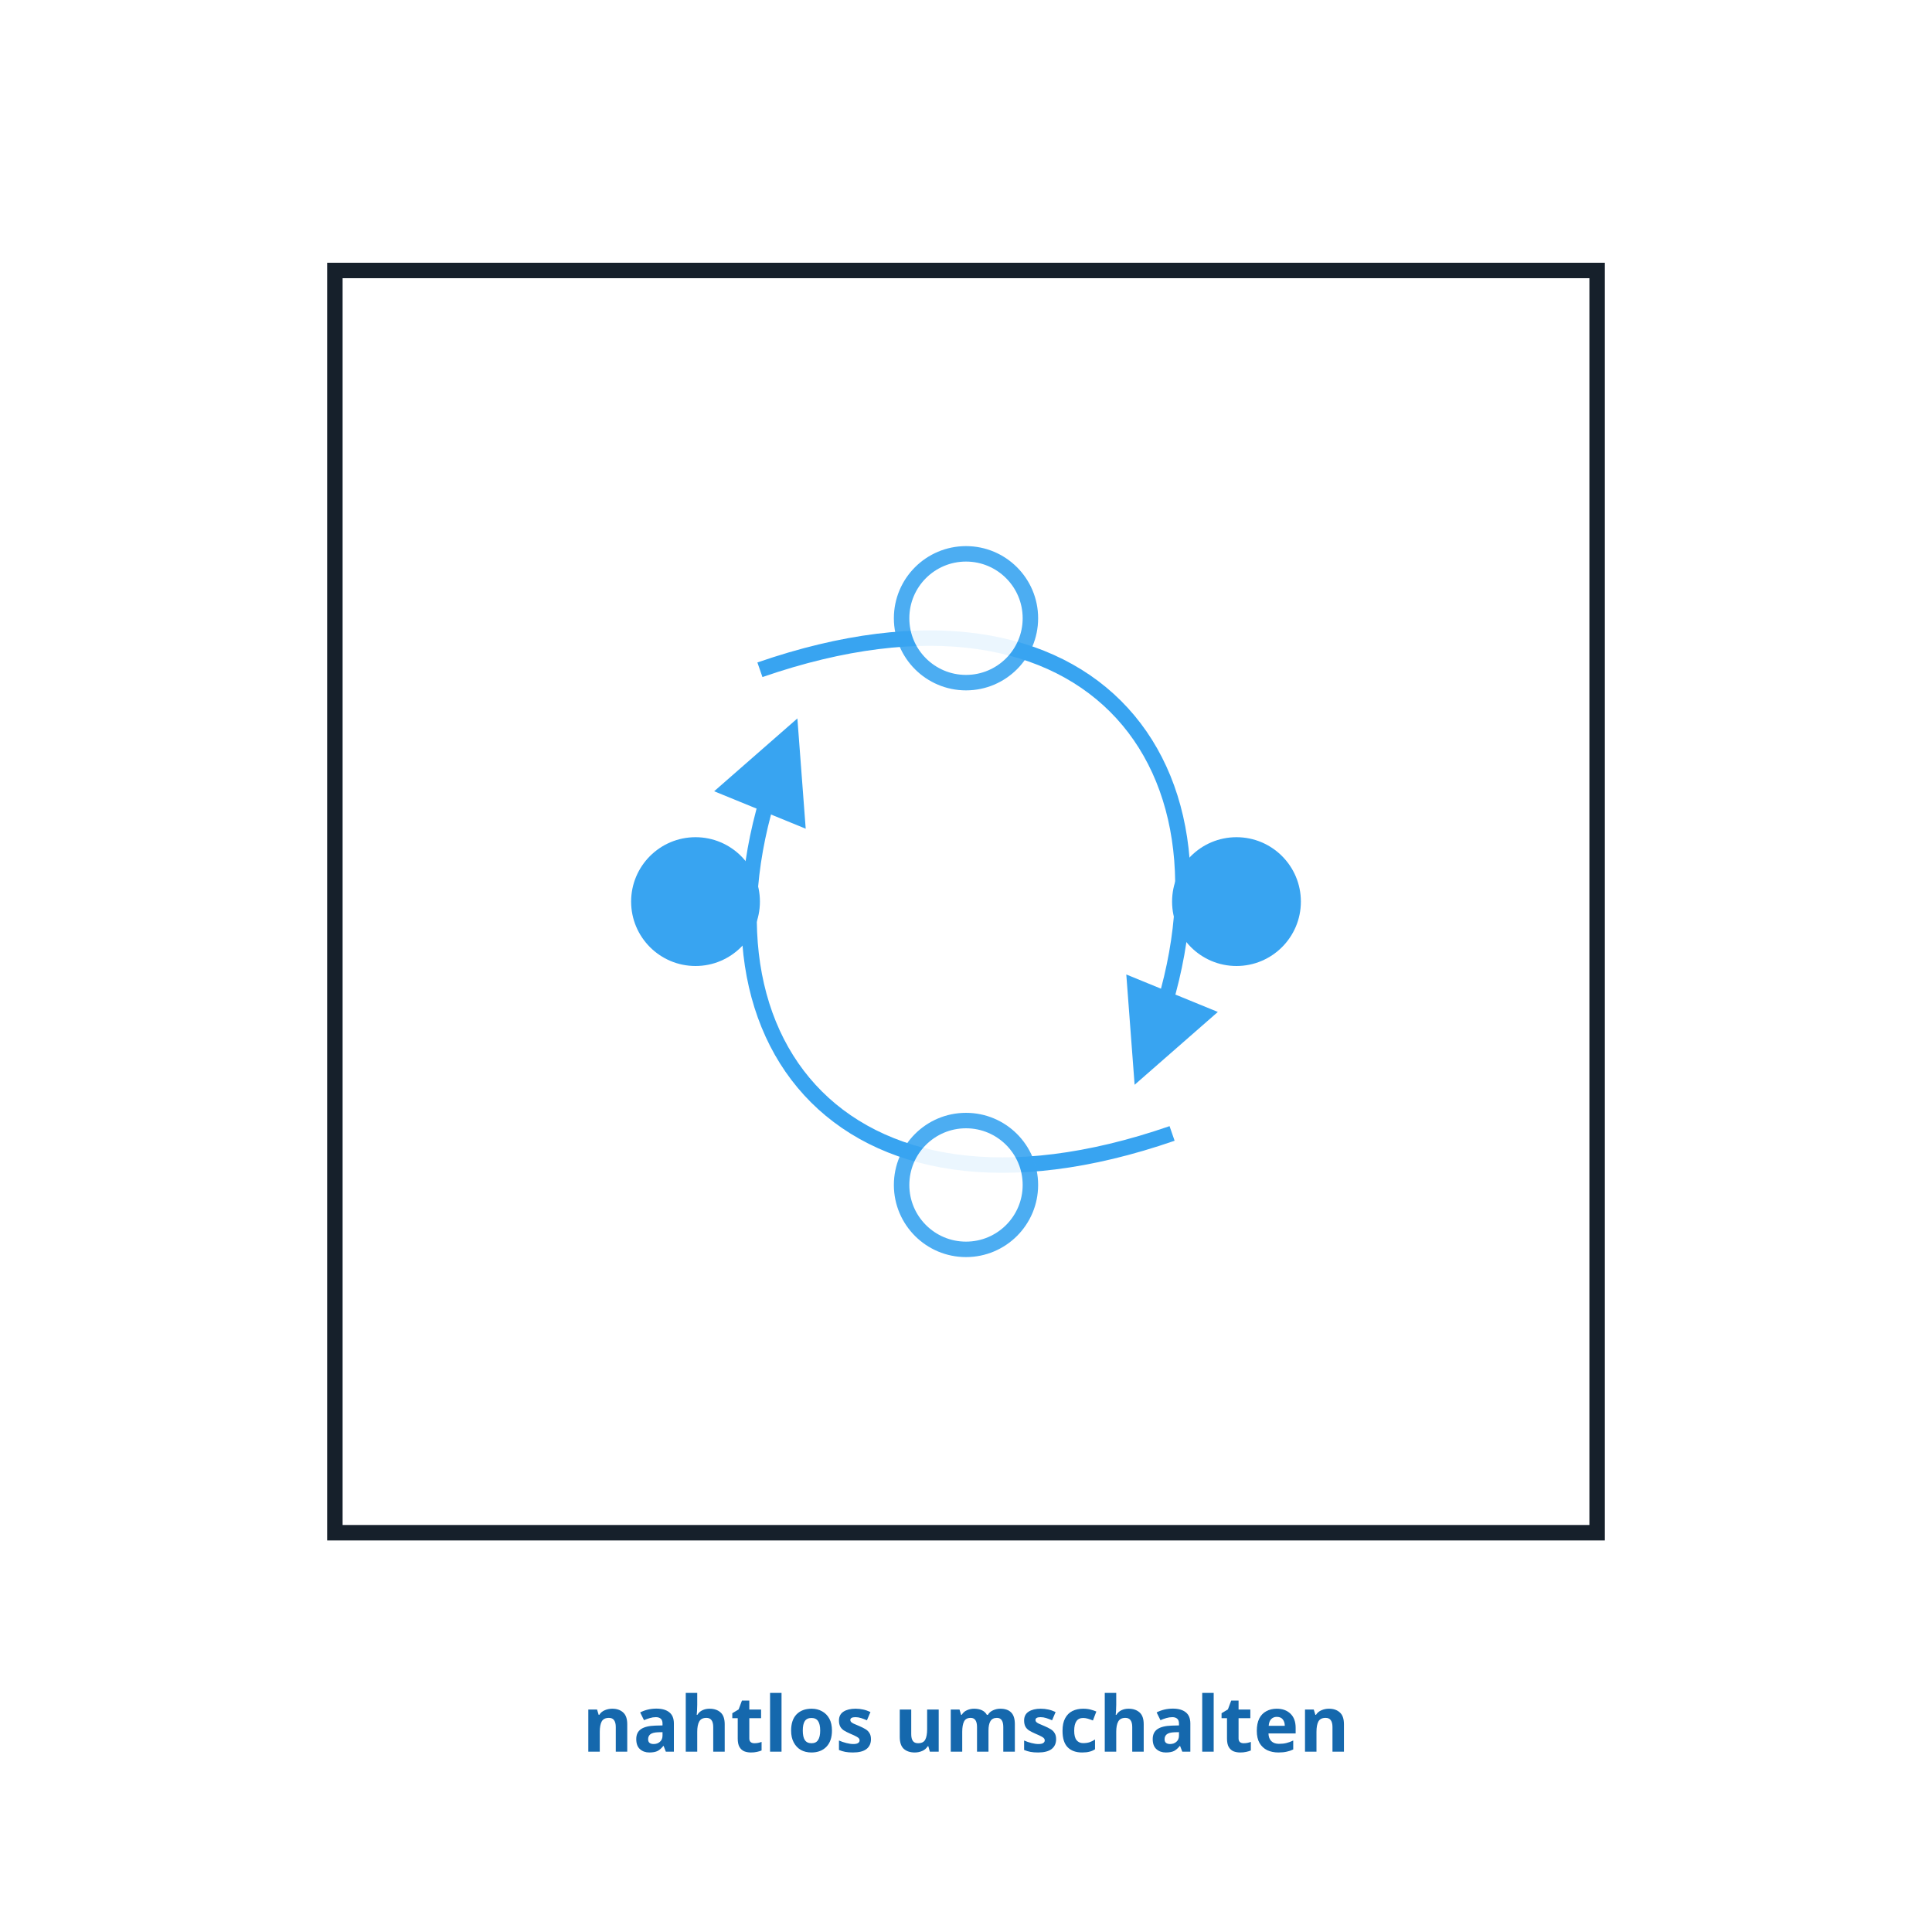
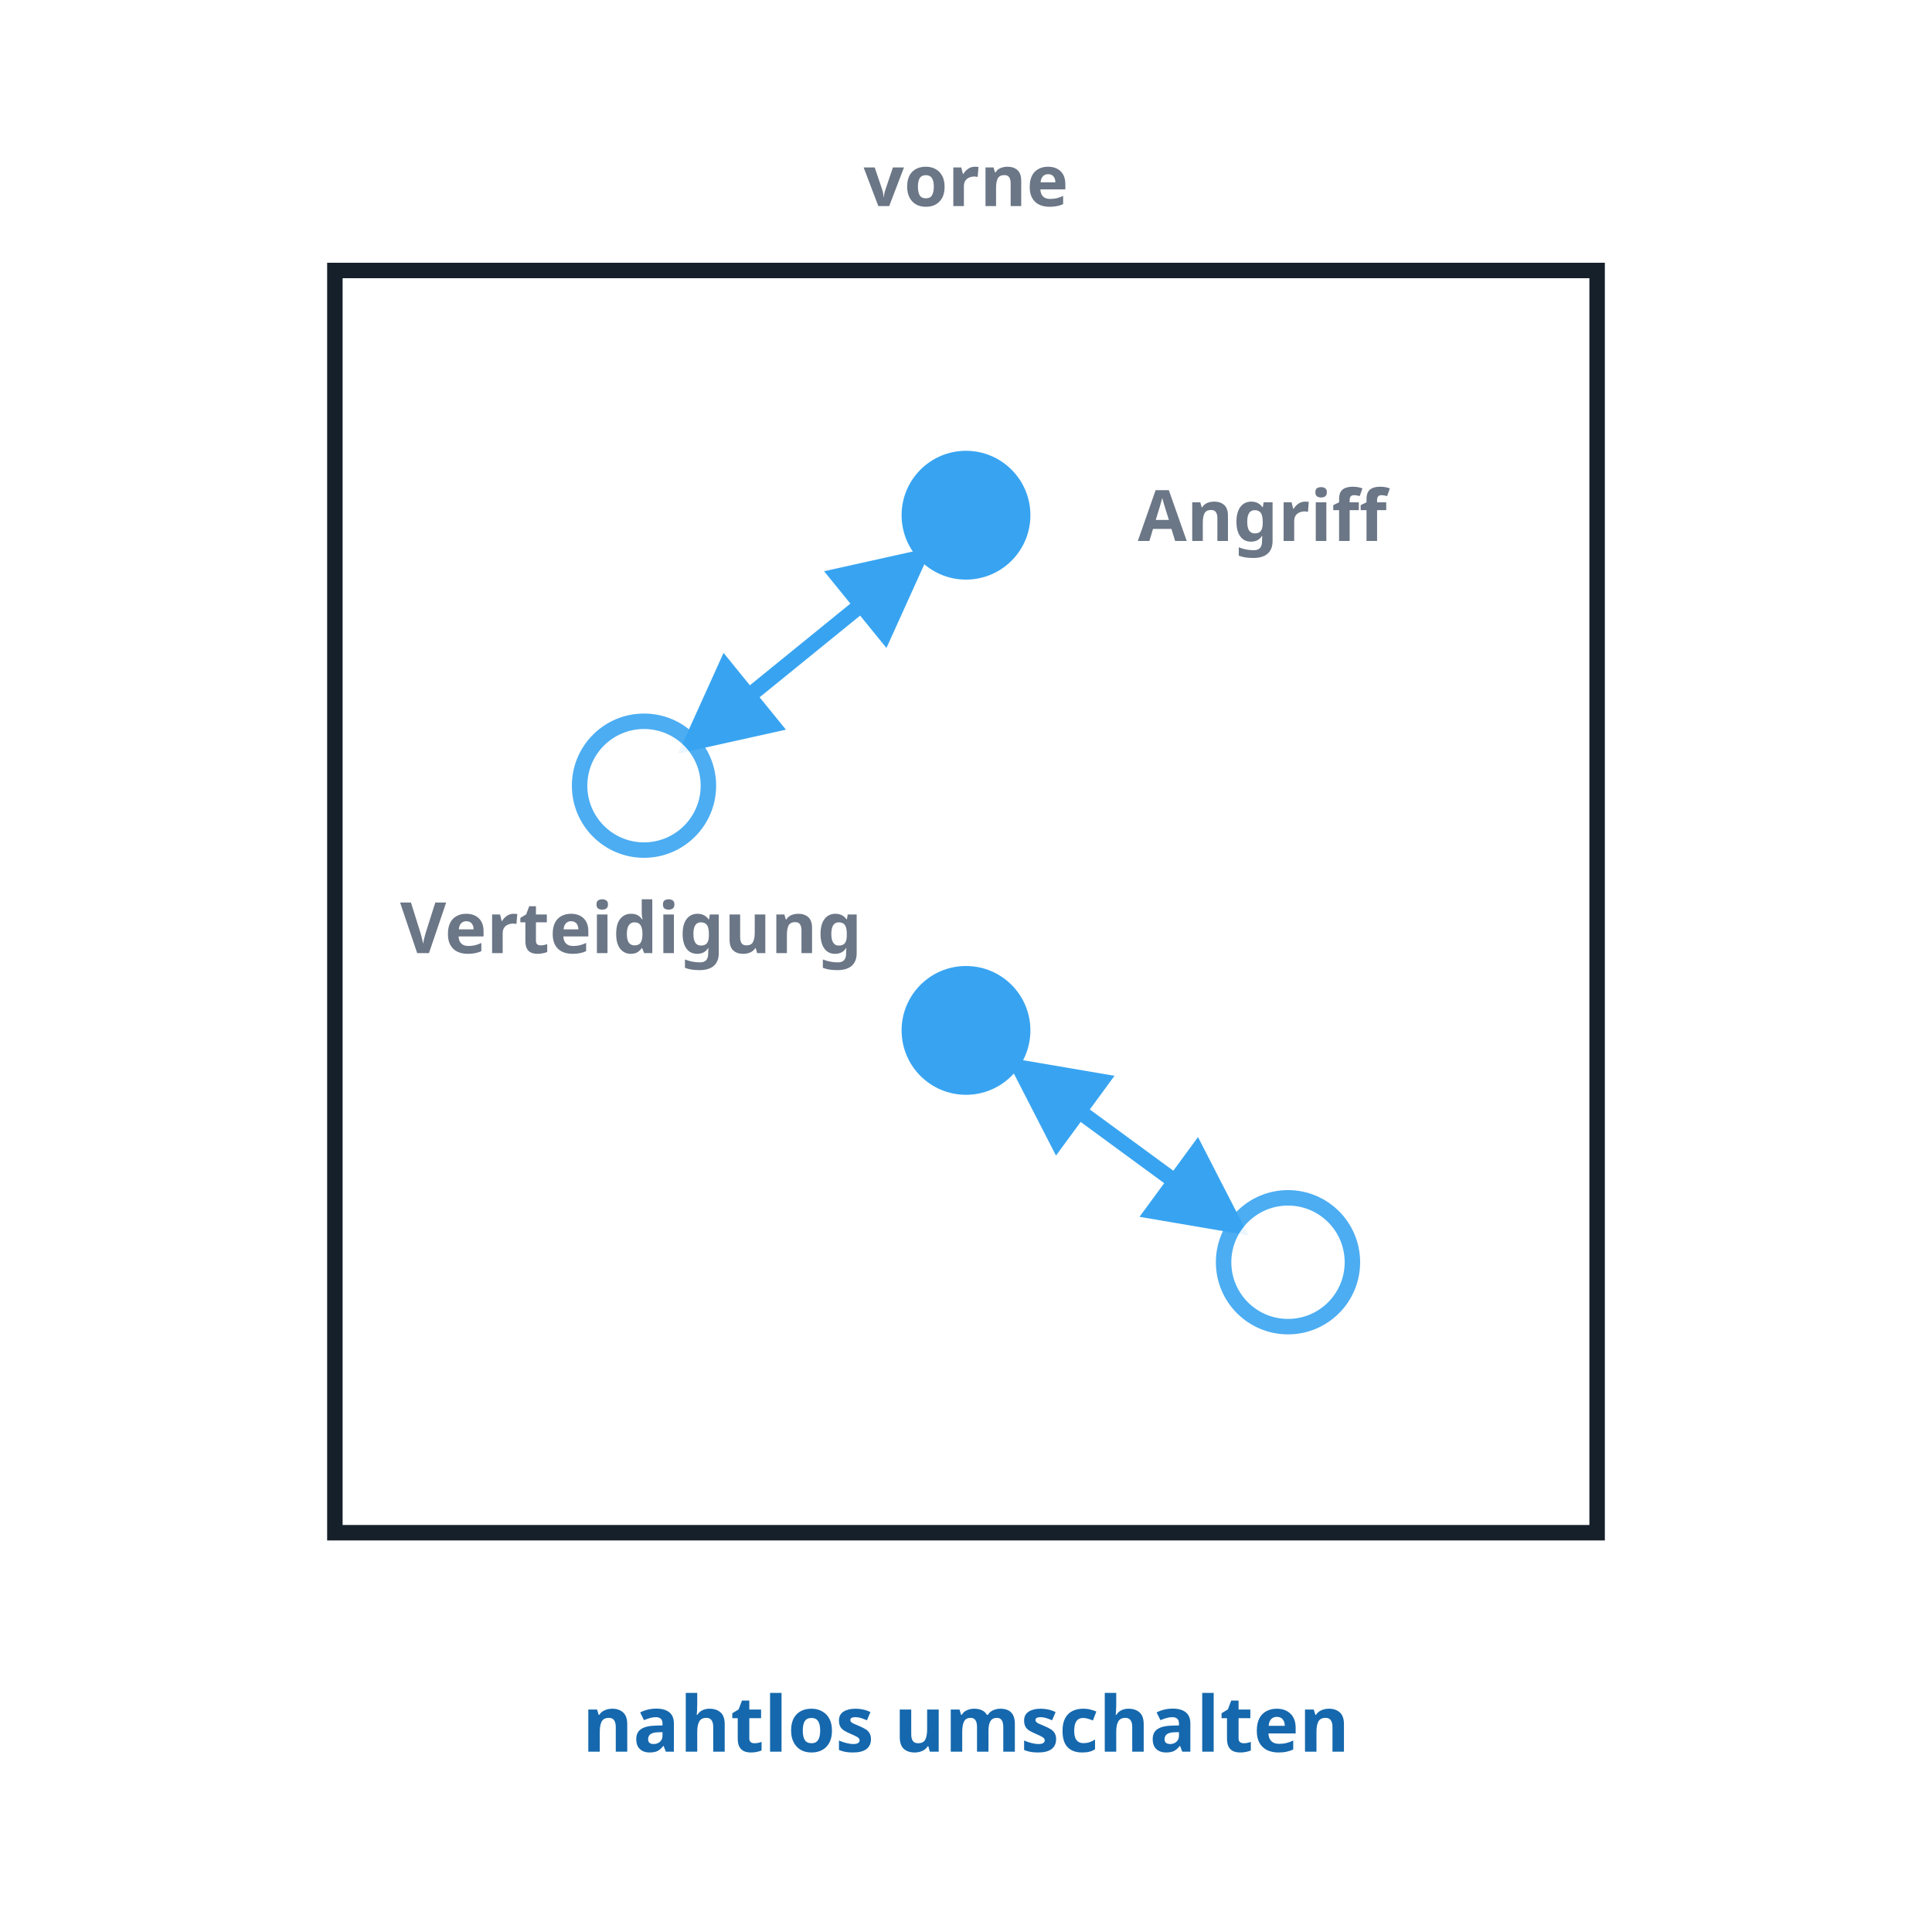
- <svg xmlns="http://www.w3.org/2000/svg" viewBox="0 0 300 300" role="img" aria-label="Nahtlos umschalten: das Paar wechselt fließend zwischen Angriff und Verteidigung.">
+ <svg xmlns="http://www.w3.org/2000/svg" viewBox="0 0 300 300" role="img" aria-label="Nahtlos umschalten: das Paar wechselt fließend zwischen Angriff und Verteidigung — die Ordnung vorne-hinten bleibt dabei.">
  <style>
    .linie{fill:none;stroke:var(--tinte,#16202b);stroke-width:2.4}
    .sp{fill:var(--primaer,#38a4f1)}
    .spg{fill:var(--flaeche,#fff);stroke:var(--primaer,#38a4f1);stroke-width:2.4;opacity:.9}
    .rot{fill:none;stroke:var(--primaer,#38a4f1);stroke-width:2.4}
    .mk{fill:var(--primaer,#38a4f1)}
    .zt{fill:var(--primaer-tief,#1568ad);font:700 12px/1 system-ui,sans-serif;text-anchor:middle}
+     .st{fill:var(--tinte-3,#6b7686);font:600 11px/1 system-ui,sans-serif;text-anchor:middle}
  </style>
  <defs>
    <marker id="ah" viewBox="0 0 10 10" markerWidth="8" markerHeight="8" refX="6.5" refY="5" orient="auto">
      <path d="M1,1 L9,5 L1,9 Z" class="mk" />
    </marker>
+     <marker id="ahr" viewBox="0 0 10 10" markerWidth="8" markerHeight="8" refX="3.5" refY="5" orient="auto">
+       <path d="M9,1 L1,5 L9,9 Z" class="mk" />
+     </marker>
  </defs>
+   <text class="st" x="150" y="32">vorne</text>
  <rect class="linie" x="52" y="42" width="196" height="196" />
-   <path class="rot" d="M118,104 C 170,86 196,120 178,164" marker-end="url(#ah)" />
-   <path class="rot" d="M182,176 C 130,194 104,160 122,116" marker-end="url(#ah)" />
-   <circle class="spg" cx="150" cy="96" r="10" />
-   <circle class="spg" cx="150" cy="184" r="10" />
-   <circle class="sp" cx="108" cy="140" r="10" />
-   <circle class="sp" cx="192" cy="140" r="10" />
+   <path class="rot" d="M141,88 L109,114" marker-start="url(#ahr)" marker-end="url(#ah)" />
+   <path class="rot" d="M160,167 L190,189" marker-start="url(#ahr)" marker-end="url(#ah)" />
+   <circle class="sp" cx="150" cy="80" r="10" />
+   <circle class="sp" cx="150" cy="160" r="10" />
+   <circle class="spg" cx="100" cy="122" r="10" />
+   <circle class="spg" cx="200" cy="196" r="10" />
+   <text class="st" x="196" y="84">Angriff</text>
+   <text class="st" x="98" y="148">Verteidigung</text>
  <text class="zt" x="150" y="272">nahtlos umschalten</text>
</svg>
